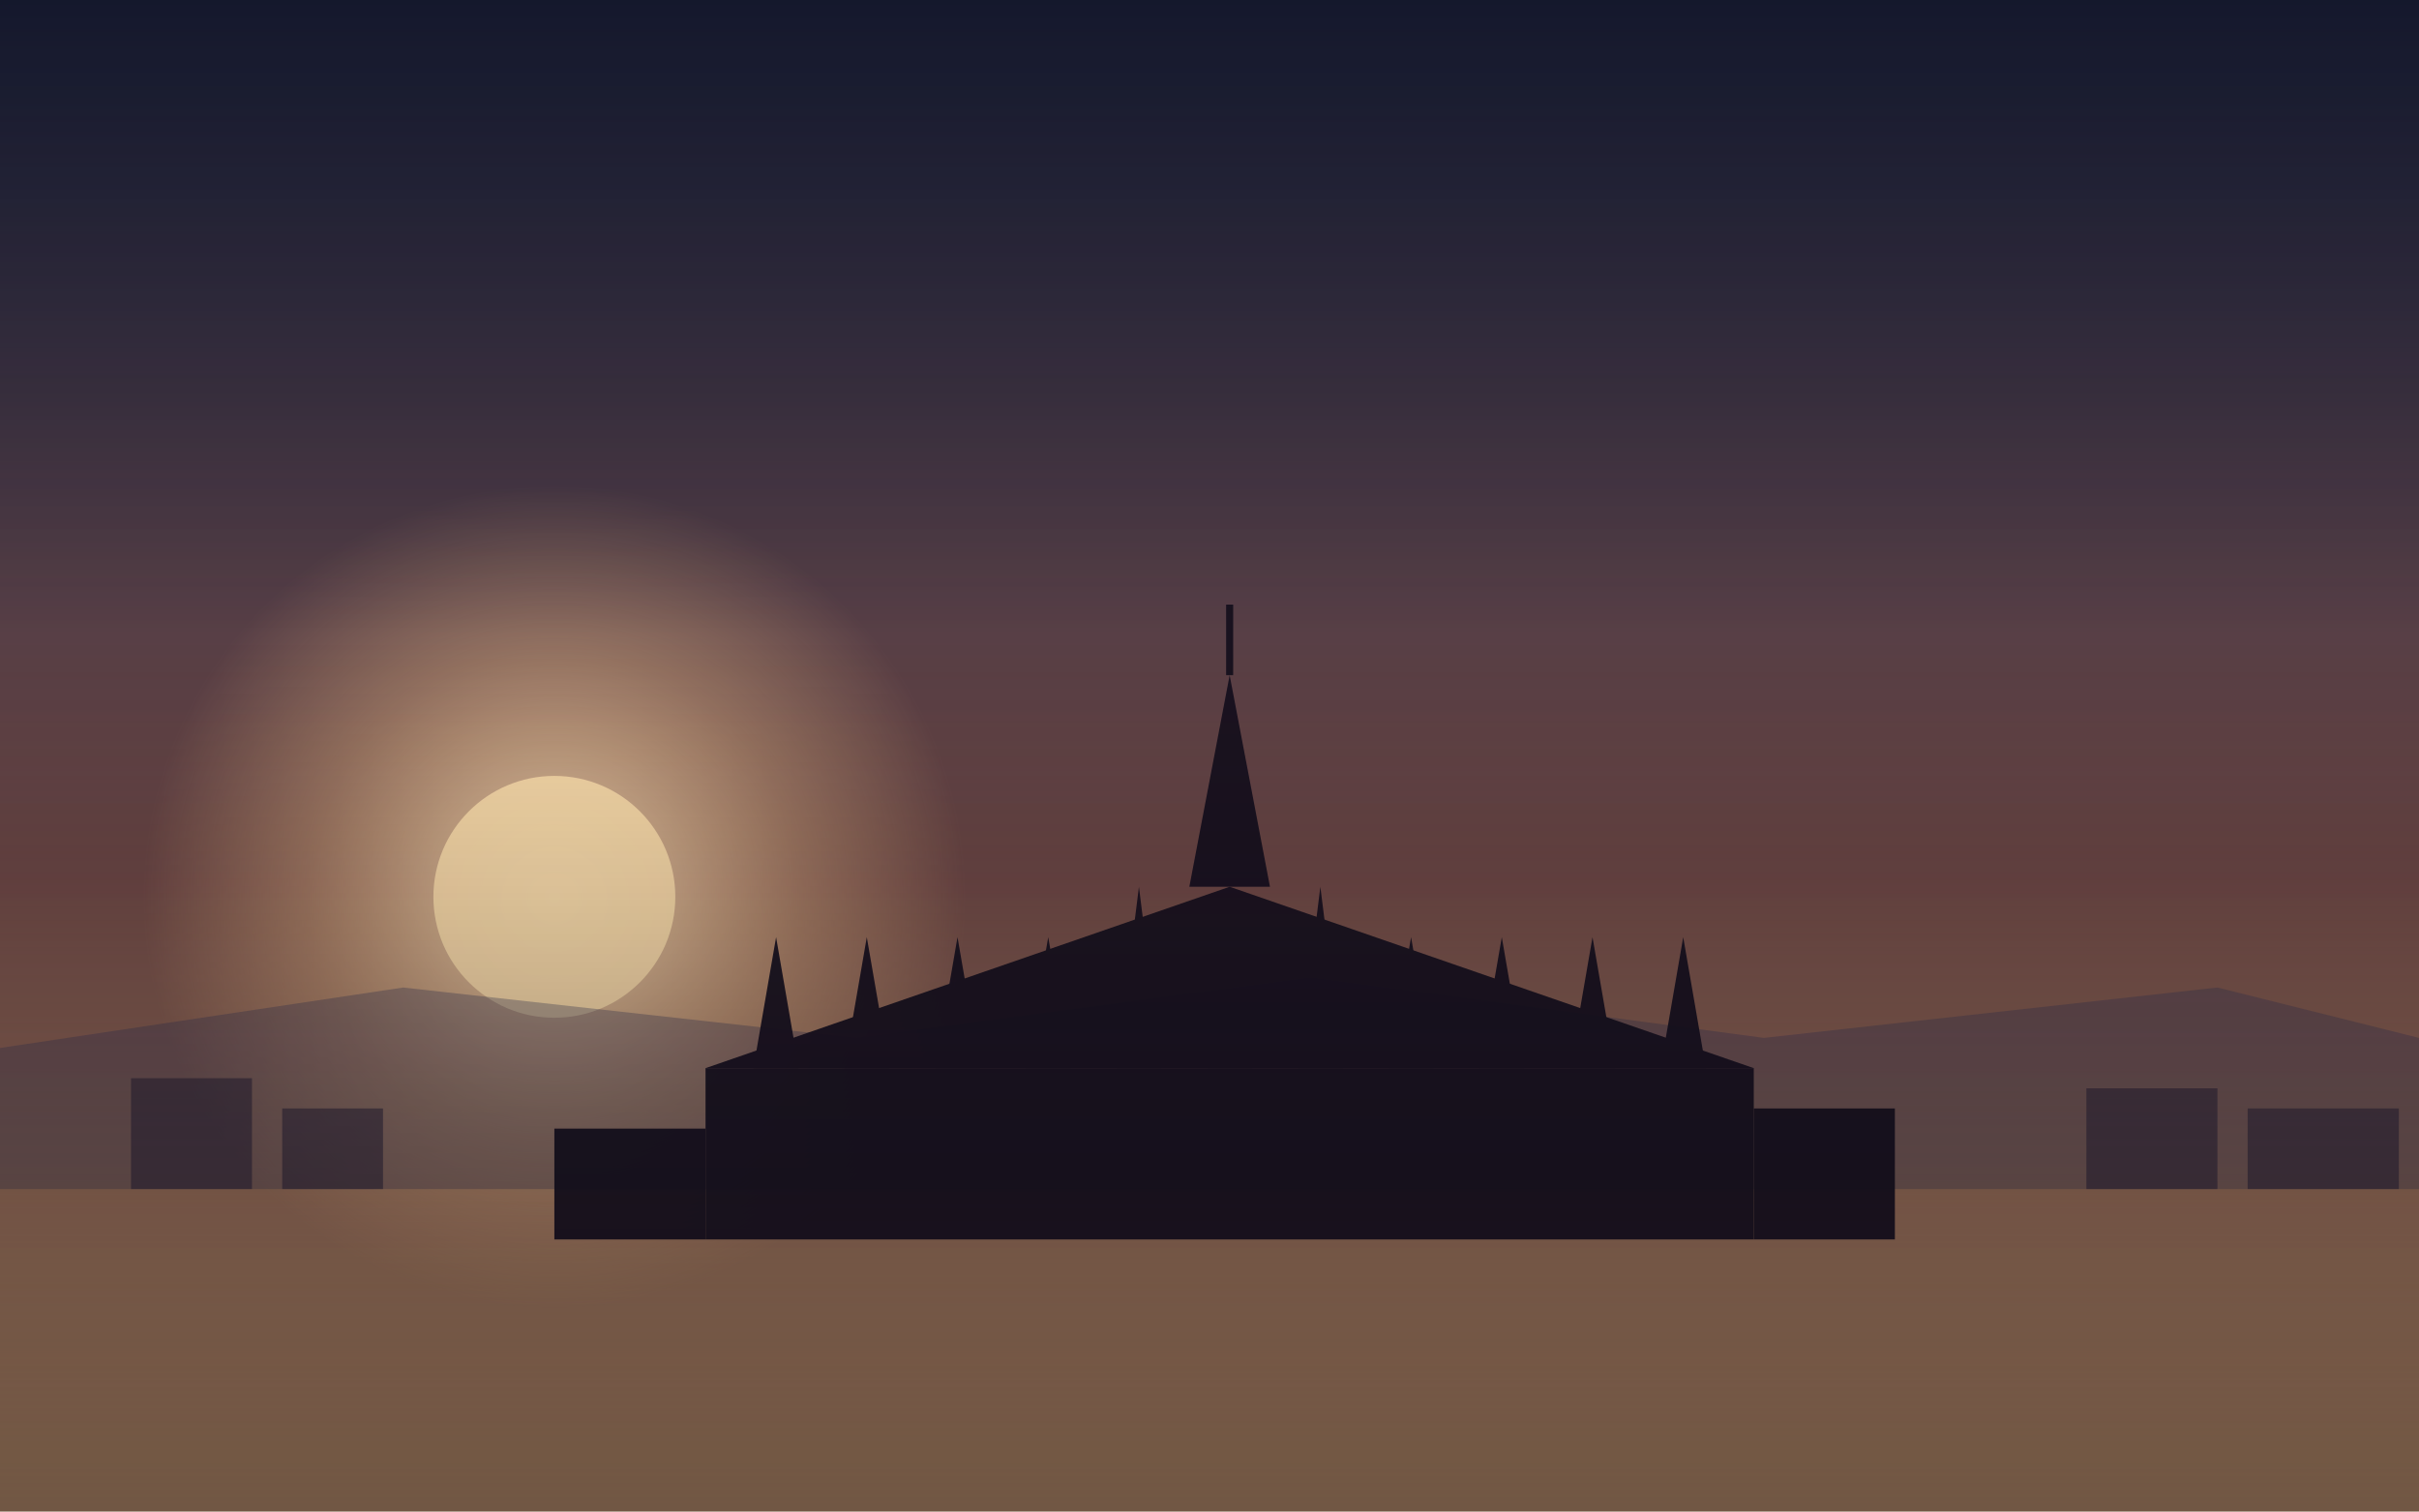
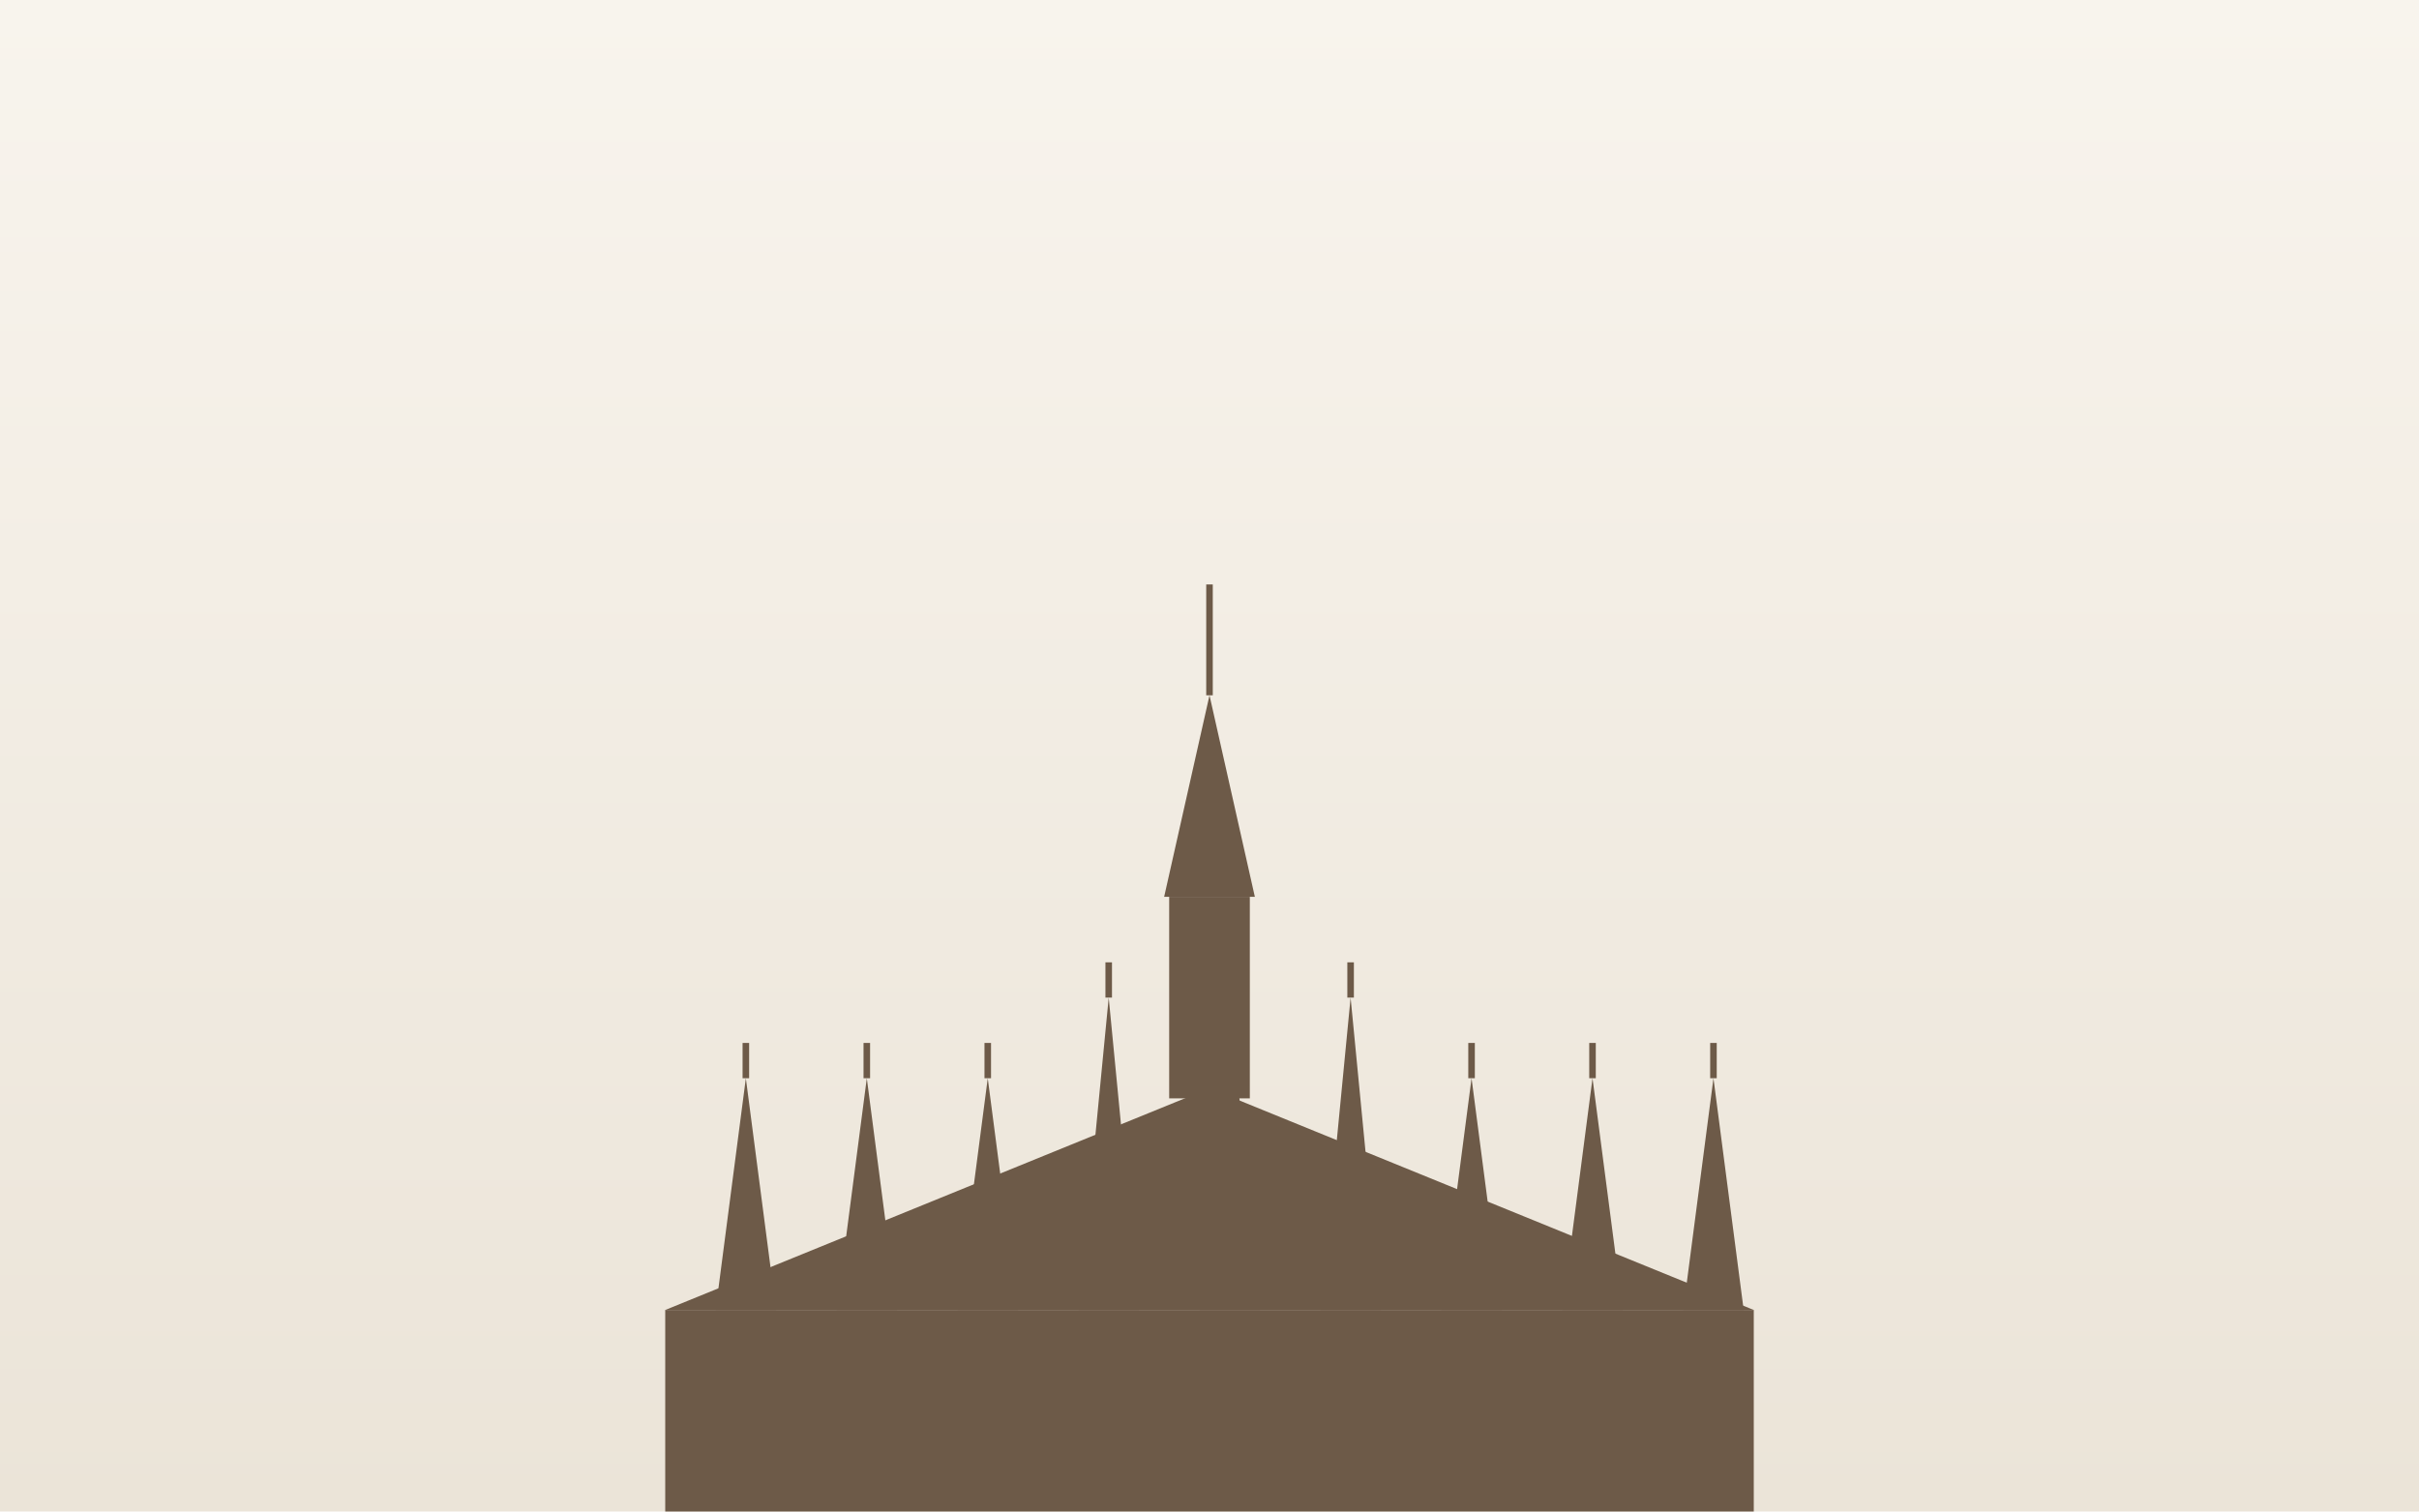
- <svg xmlns="http://www.w3.org/2000/svg" viewBox="0 0 480 300" width="480" height="300" role="img" aria-label="Milan skyline">
+ <svg xmlns="http://www.w3.org/2000/svg" viewBox="0 0 480 300" width="480" height="300" role="img" aria-label="Milan">
  <defs>
-     <linearGradient id="sky" x1="0" y1="0" x2="0" y2="1">
-       <stop offset="0%" stop-color="#202a4a" />
-       <stop offset="58%" stop-color="#6d4744" />
-       <stop offset="100%" stop-color="#d8a473" />
-     </linearGradient>
-     <radialGradient id="glow" cx="50%" cy="50%" r="50%">
-       <stop offset="0%" stop-color="#ffe6bd" stop-opacity="0.95" />
-       <stop offset="60%" stop-color="#ffcf94" stop-opacity="0.35" />
-       <stop offset="100%" stop-color="#ffc98c" stop-opacity="0" />
-     </radialGradient>
-     <linearGradient id="vig" x1="0" y1="0" x2="0" y2="1">
-       <stop offset="0%" stop-color="#0b0a14" stop-opacity="0.55" />
-       <stop offset="42%" stop-color="#0b0a14" stop-opacity="0" />
-       <stop offset="100%" stop-color="#0b0a14" stop-opacity="0.5" />
+     <linearGradient id="bg" x1="0" y1="0" x2="0" y2="1">
+       <stop offset="0%" stop-color="#f8f4ed" />
+       <stop offset="100%" stop-color="#ebe4d8" />
    </linearGradient>
  </defs>
-   <rect width="480" height="300" fill="url(#sky)" />
-   <circle cx="110" cy="178" r="82" fill="url(#glow)" />
-   <circle cx="110" cy="178" r="24" fill="#ffe0ac" opacity="0.9" />
-   <g fill="#2b2f52" opacity="0.32" color="#2b2f52">
-     <path d="M0 236 L0 208 L80 196 L170 206 L260 194 L350 206 L440 196 L480 206 L480 236 Z" />
+   <rect width="480" height="300" fill="url(#bg)" />
+   <g fill="#6d5a48">
+     <rect x="132" y="260" width="216" height="40" />
+     <path d="M132 260 L240 216 L348 260 Z" />
+     <path d="M142.0 260 L148 214 L154.0 260 Z" />
+     <rect x="147.35" y="207" width="1.3" height="7" />
+     <path d="M166.0 260 L172 214 L178.0 260 Z" />
+     <rect x="171.35" y="207" width="1.3" height="7" />
+     <path d="M190.0 260 L196 214 L202.0 260 Z" />
+     <rect x="195.35" y="207" width="1.3" height="7" />
+     <path d="M214.0 260 L220 198 L226.0 260 Z" />
+     <rect x="219.35" y="191" width="1.3" height="7" />
+     <path d="M238.0 260 L244 198 L250.0 260 Z" />
+     <rect x="243.35" y="191" width="1.3" height="7" />
+     <path d="M262.0 260 L268 198 L274.0 260 Z" />
+     <rect x="267.35" y="191" width="1.3" height="7" />
+     <path d="M286.0 260 L292 214 L298.0 260 Z" />
+     <rect x="291.35" y="207" width="1.3" height="7" />
+     <path d="M310.0 260 L316 214 L322.0 260 Z" />
+     <rect x="315.35" y="207" width="1.3" height="7" />
+     <path d="M334.0 260 L340 214 L346.0 260 Z" />
+     <rect x="339.35" y="207" width="1.3" height="7" />
+     <rect x="232" y="178" width="16" height="40" />
+     <path d="M231.0 178 L240 138 L249.0 178 Z" />
+     <rect x="239.35" y="116" width="1.3" height="22" />
  </g>
-   <g fill="#241d33" opacity="0.55" color="#241d33">
-     <rect x="26" y="214" width="24" height="22" />
-     <rect x="56" y="220" width="20" height="16" />
-     <rect x="414" y="216" width="26" height="20" />
-     <rect x="446" y="220" width="30" height="16" />
-   </g>
-   <g fill="#150f1d" opacity="0.94" color="#150f1d">
-     <rect x="140" y="212" width="208" height="34" />
-     <path d="M140 212 L244 176 L348 212 Z" />
-     <path d="M149.5 212 L154 186 L158.5 212 Z" />
-     <path d="M167.5 212 L172 186 L176.5 212 Z" />
-     <path d="M185.5 212 L190 186 L194.5 212 Z" />
-     <path d="M203.5 212 L208 186 L212.5 212 Z" />
-     <path d="M221.5 212 L226 176 L230.5 212 Z" />
-     <path d="M239.5 212 L244 176 L248.5 212 Z" />
-     <path d="M257.5 212 L262 176 L266.5 212 Z" />
-     <path d="M275.5 212 L280 186 L284.5 212 Z" />
-     <path d="M293.5 212 L298 186 L302.5 212 Z" />
-     <path d="M311.5 212 L316 186 L320.5 212 Z" />
-     <path d="M329.5 212 L334 186 L338.5 212 Z" />
-     <path d="M236.0 176 L244 134 L252.0 176 Z" />
-     <rect x="243.3" y="120" width="1.4" height="14" />
-     <rect x="110" y="224" width="30" height="22" />
-     <rect x="348" y="220" width="28" height="26" />
-   </g>
-   <rect width="480" height="300" fill="url(#vig)" />
</svg>
